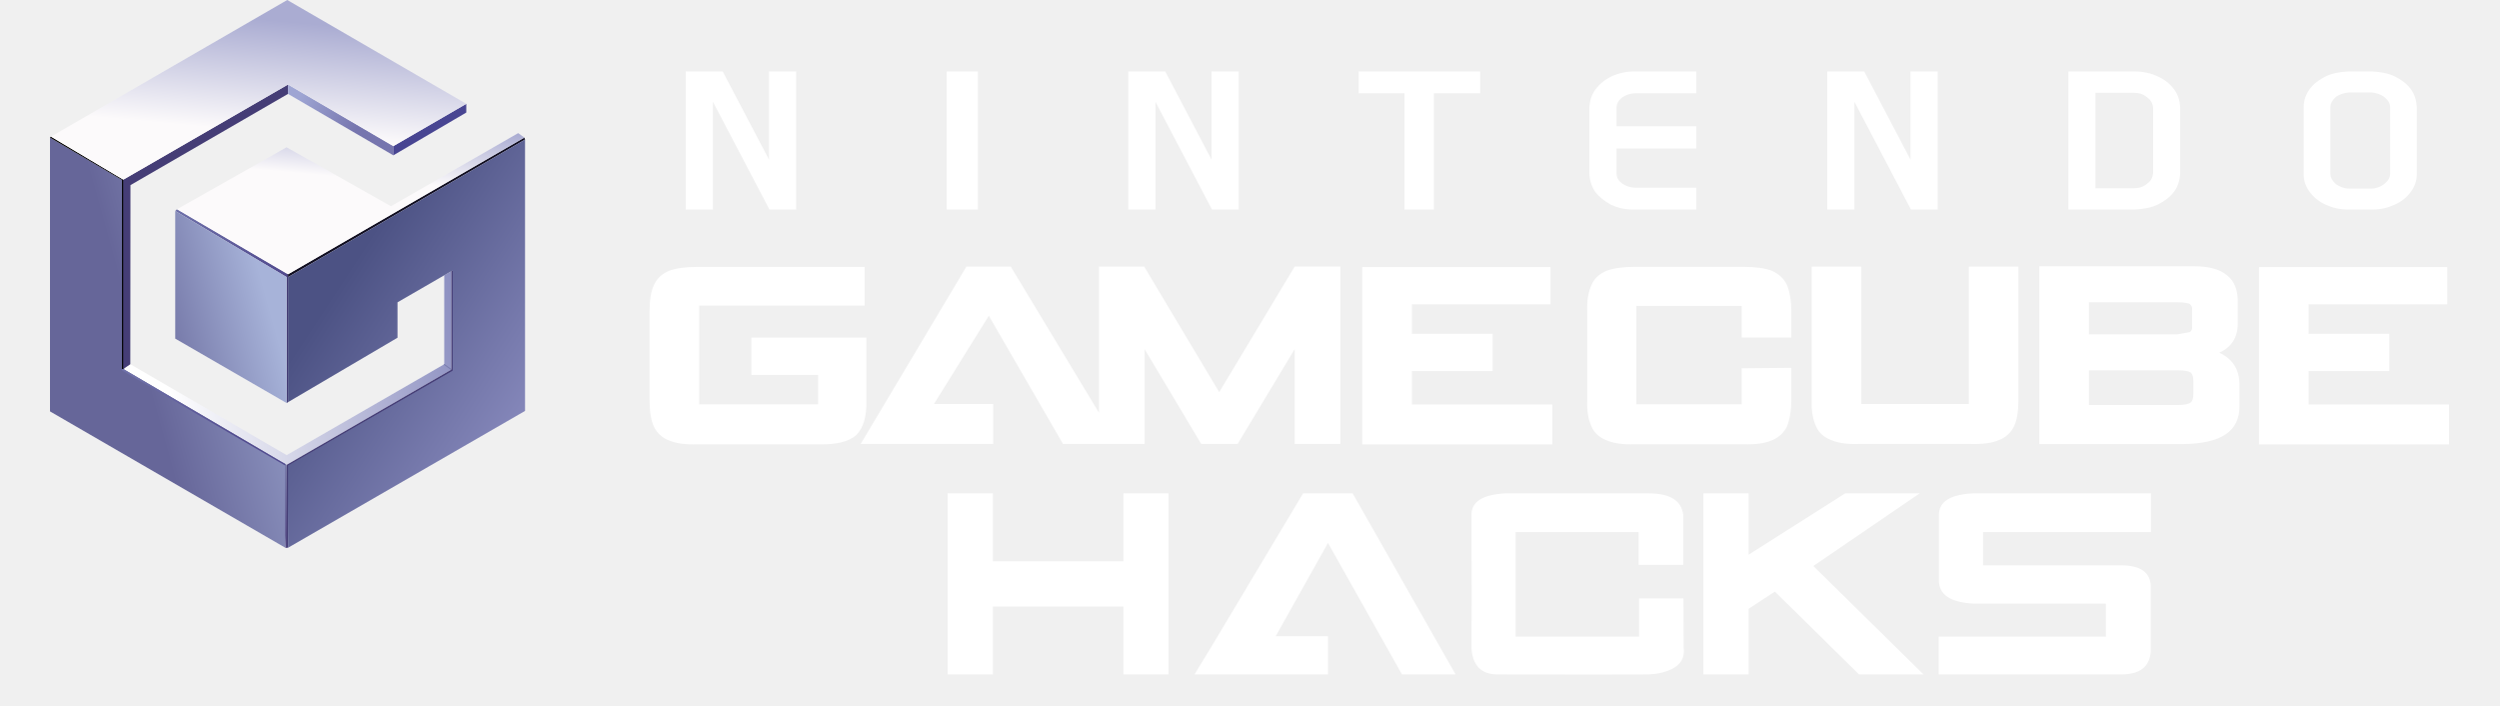
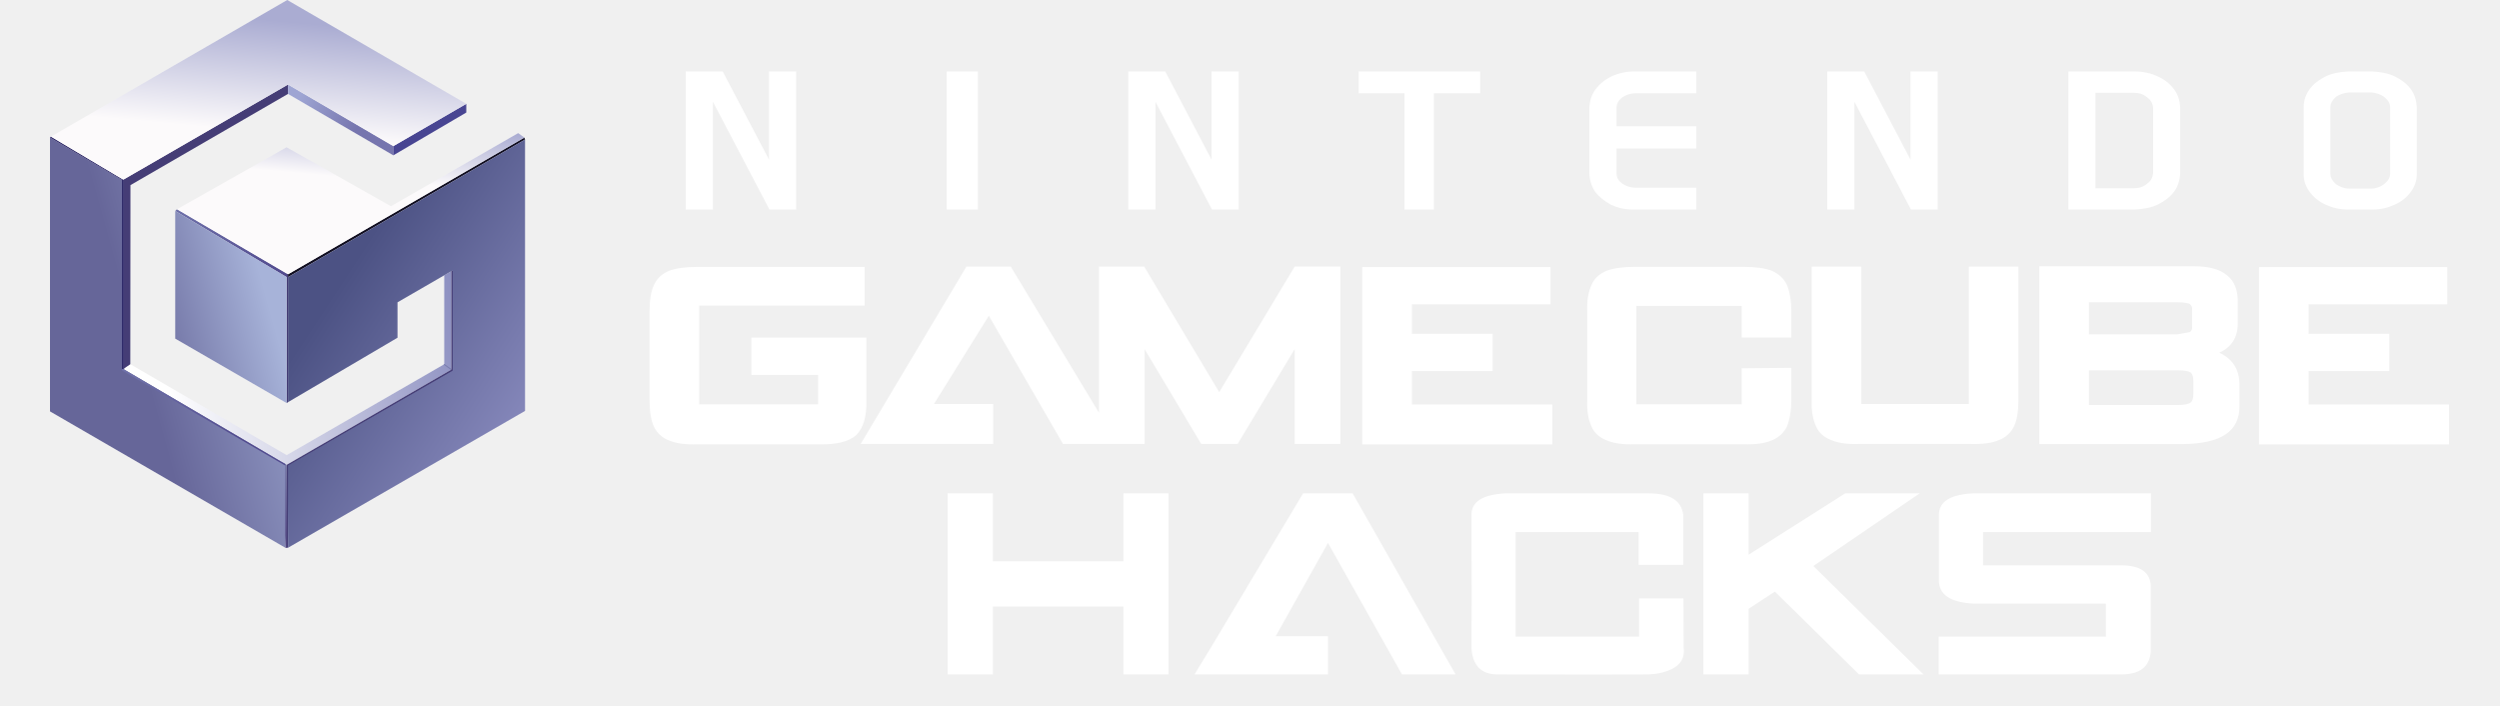
<svg xmlns="http://www.w3.org/2000/svg" width="567" height="160" xml:space="preserve" version="1.1" id="svg30">
-   <defs id="defs30">
-     <pattern id="EMFhbasepattern" patternUnits="userSpaceOnUse" width="6" height="6" x="0" y="0" />
-   </defs>
+   <defs id="defs30" />
  <linearGradient id="a" gradientUnits="userSpaceOnUse" x1="24.415" y1="564.872" x2="104.743" y2="551.509" gradientTransform="translate(11.337,-473.426)">
    <stop offset=".037" style="stop-color:#fff" id="stop1" />
    <stop offset=".896" style="stop-color:#898cbf" id="stop2" />
  </linearGradient>
  <linearGradient id="b" gradientUnits="userSpaceOnUse" x1="28.461" y1="68.837" x2="54.049" y2="68.837" gradientTransform="matrix(1,0,0,-1,11.297,123.99)">
    <stop offset="0" style="stop-color:#6e70a9" id="stop3" />
    <stop offset=".969" style="stop-color:#514a8e" id="stop4" />
  </linearGradient>
  <linearGradient id="c" gradientUnits="userSpaceOnUse" x1="53.857" y1="61.681" x2="54.185" y2="61.681" gradientTransform="matrix(1,0,0,-1,11.297,123.99)">
    <stop offset="0" style="stop-color:#6e70a9" id="stop5" />
    <stop offset=".969" style="stop-color:#514a8e" id="stop6" />
  </linearGradient>
  <linearGradient id="d" gradientUnits="userSpaceOnUse" x1="64.085" y1="540.326" x2="108.726" y2="569.631" gradientTransform="translate(11.337,-473.426)">
    <stop offset="0" style="stop-color:#4c5284" id="stop8" />
    <stop offset="1" style="stop-color:#8789bc" id="stop9" />
  </linearGradient>
  <linearGradient id="e" gradientUnits="userSpaceOnUse" x1="53.464" y1="596.999" x2="53.153" y2="577.096" gradientTransform="translate(11.337,-473.426)">
    <stop offset=".11" style="stop-color:#4c407e" id="stop10" />
    <stop offset=".89" style="stop-color:#669" id="stop11" />
    <stop offset="1" style="stop-color:#a7b3d9" id="stop12" />
    <stop offset="1" style="stop-color:#9ba5cd" id="stop13" />
  </linearGradient>
  <linearGradient id="f" gradientUnits="userSpaceOnUse" x1="4.824" y1="553.133" x2="66.026" y2="536.123" gradientTransform="translate(11.337,-473.426)">
    <stop offset=".233" style="stop-color:#669" id="stop15" />
    <stop offset=".724" style="stop-color:#a7b3d9" id="stop16" />
  </linearGradient>
  <linearGradient id="g" gradientUnits="userSpaceOnUse" x1="5.882" y1="556.931" x2="67.08" y2="539.924" gradientTransform="translate(11.337,-473.426)">
    <stop offset=".233" style="stop-color:#669" id="stop17" />
    <stop offset=".991" style="stop-color:#a7b3d9" id="stop18" />
  </linearGradient>
  <linearGradient id="h" gradientUnits="userSpaceOnUse" x1="19.586" y1="559.814" x2="43.921" y2="572.836" gradientTransform="translate(11.337,-473.426)">
    <stop offset="0" style="stop-color:#6e70a9" id="stop20" />
    <stop offset=".969" style="stop-color:#514a8e" id="stop21" />
  </linearGradient>
  <linearGradient id="i" gradientUnits="userSpaceOnUse" x1="55.735" y1="495.654" x2="71.185" y2="503.171" gradientTransform="translate(11.337,-473.426)">
    <stop offset=".037" style="stop-color:#9ea5d3" id="stop22" />
    <stop offset=".902" style="stop-color:#7675ae" id="stop23" />
  </linearGradient>
  <linearGradient id="j" gradientUnits="userSpaceOnUse" x1="0.219" y1="504.418" x2="0.219" y2="504.418" gradientTransform="translate(-0.005,-473.426)">
    <stop offset=".233" style="stop-color:#669" id="stop24" />
    <stop offset=".991" style="stop-color:#a7b3d9" id="stop25" />
  </linearGradient>
  <linearGradient id="k" gradientUnits="userSpaceOnUse" x1="49.386" y1="477.947" x2="45.741" y2="518.442" gradientTransform="translate(11.337,-473.426)">
    <stop offset="0" style="stop-color:#aaacd2" id="stop26" />
    <stop offset=".626" style="stop-color:#fcfafb" id="stop27" />
  </linearGradient>
  <linearGradient id="l" gradientUnits="userSpaceOnUse" x1="71.78" y1="473.265" x2="68.135" y2="513.761" gradientTransform="translate(11.337,-473.426)">
    <stop offset=".674" style="stop-color:#aaacd2" id="stop28" />
    <stop offset="1" style="stop-color:#fcfafb" id="stop29" />
  </linearGradient>
-   <g id="g1" transform="translate(11.342)">
-     <path fill="none" d="M 40.59,99.123 39.462,98.282" id="path1" transform="translate(-11.342)" />
-     <path fill="url(#a)" d="M 65.041,105.427 102.407,83.824 V 61.505 l -1.614,0.933 v 20.17 L 65.041,103.224 29.564,82.608 27.97,83.691 Z" id="path2" style="fill:url(#a)" transform="translate(-11.342)" />
-     <path fill="#7a7eae" d="M 100.793,82.608 V 82.52 l 1.614,1.165 v 0.139 l -0.102,0.076 -1.655,-1.21 z" id="path3" transform="translate(-11.342)" />
-     <path fill="url(#b)" d="m 40.156,47.455 -0.398,0.398 25.283,14.998 0.305,-0.646 z" id="path4" style="fill:url(#b)" transform="translate(-11.342)" />
-     <path fill="url(#c)" d="m 65.449,62.205 0.033,0.208 h -0.327 l 0.109,-0.208 z" id="path6" style="fill:url(#c)" transform="translate(-11.342)" />
-     <path fill="#120f22" d="m 65.346,62.205 53.623,-30.999 0.158,0.441 -53.781,31.204 z" id="path7" transform="translate(-11.342)" />
-     <path fill="#453d76" d="m 102.407,83.824 -37.366,21.603 -0.134,18.803 h 0.439 l 0.359,-18.501 37.219,-21.449 0.138,-22.968 h -0.655 z" id="path8" transform="translate(-11.342)" />
-     <path fill="url(#d)" d="m 65.346,105.573 37.357,-21.511 v -22.73 l -12.511,7.234 v 8.029 L 65.346,91.212 V 62.851 l 53.781,-31.204 v 61.55 L 65.346,124.23 Z" id="path9" style="fill:url(#d)" transform="translate(-11.342)" />
-     <path fill="url(#e)" d="m 64.744,124.23 h 0.297 v -18.803 l -1.057,-0.621 0.76,19.424" id="path13" style="fill:url(#e)" transform="translate(-11.342)" />
-     <path fill="#2d2868" d="m 27.884,40.703 0.229,0.194 0.091,42.635 -0.234,0.159 -0.142,-0.09 0.056,-42.898" id="path14" transform="translate(-11.342)" />
-     <path fill="#453d76" d="M 29.602,41.987 29.564,82.608 27.97,83.691 V 40.755 L 65.346,19.174 V 21.3 Z m 35.744,20.107 v 29.118 l -0.305,0.205 V 62.028 Z" id="path15" transform="translate(-11.342)" />
-     <path fill="url(#f)" d="M 39.758,76.802 65.041,91.417 V 62.851 L 39.758,47.853 Z" id="path16" style="fill:url(#f)" transform="translate(-11.342)" />
-     <path fill="url(#g)" d="M 11.342,93.302 64.744,124.23 V 105.251 L 27.97,83.691 V 40.964 L 11.342,31.206 Z" id="path18" style="fill:url(#g)" transform="translate(-11.342)" />
+   <path fill="none" d="M 40.59,99.123 39.462,98.282" id="path1" />
+   <path fill="url(#a)" d="M 65.041,105.427 102.407,83.824 V 61.505 l -1.614,0.933 v 20.17 L 65.041,103.224 29.564,82.608 27.97,83.691 Z" id="path2" style="fill:url(#a)" />
+   <path fill="#7a7eae" d="M 100.793,82.608 V 82.52 l 1.614,1.165 v 0.139 l -0.102,0.076 -1.655,-1.21 z" id="path3" />
+   <path fill="url(#b)" d="m 40.156,47.455 -0.398,0.398 25.283,14.998 0.305,-0.646 z" id="path4" style="fill:url(#b)" />
+   <path fill="url(#c)" d="m 65.449,62.205 0.033,0.208 h -0.327 l 0.109,-0.208 z" id="path6" style="fill:url(#c)" />
+   <path fill="#120f22" d="m 65.346,62.205 53.623,-30.999 0.158,0.441 -53.781,31.204 z" id="path7" />
+   <path fill="#453d76" d="m 102.407,83.824 -37.366,21.603 -0.134,18.803 h 0.439 l 0.359,-18.501 37.219,-21.449 0.138,-22.968 h -0.655 z" id="path8" />
+   <path fill="url(#d)" d="m 65.346,105.573 37.357,-21.511 v -22.73 l -12.511,7.234 v 8.029 L 65.346,91.212 V 62.851 l 53.781,-31.204 v 61.55 L 65.346,124.23 Z" id="path9" style="fill:url(#d)" />
+   <path fill="url(#e)" d="m 64.744,124.23 h 0.297 v -18.803 l -1.057,-0.621 0.76,19.424" id="path13" style="fill:url(#e)" />
+   <path fill="#2d2868" d="m 27.884,40.703 0.229,0.194 0.091,42.635 -0.234,0.159 -0.142,-0.09 0.056,-42.898" id="path14" />
+   <path fill="#453d76" d="M 29.602,41.987 29.564,82.608 27.97,83.691 V 40.755 L 65.346,19.174 V 21.3 Z m 35.744,20.107 v 29.118 l -0.305,0.205 V 62.028 Z" id="path15" />
+   <path fill="url(#f)" d="M 39.758,76.802 65.041,91.417 V 62.851 L 39.758,47.853 Z" id="path16" style="fill:url(#f)" />
+   <path fill="url(#g)" d="M 11.342,93.302 64.744,124.23 V 105.251 L 27.97,83.691 V 40.964 L 11.342,31.206 Z" id="path18" style="fill:url(#g)" />
+   <g fill="#2d2868" id="g20" transform="translate(11.342)">
    <path d="m 16.343,40.755 h 0.285 v 42.938 h -0.285 z" id="path19" />
    <path d="M 0.214,30.992 0,31.206 l 16.486,9.691 0.142,-0.142 z" id="path20" />
-     <path fill="url(#h)" d="m 64.744,105.251 v 0.352 L 27.685,84.015 v -0.324 h 0.285 z" id="path21" style="fill:url(#h)" transform="translate(-11.342)" />
-     <path fill="url(#i)" d="m 89.243,33.142 v 2.089 L 65.346,21.3 v -2.126 z" id="path23" style="fill:url(#i)" transform="translate(-11.342)" />
-     <path fill="#484592" d="m 89.243,35.231 16.553,-9.707 v -1.972 l -16.553,9.59 z" id="path24" transform="translate(-11.342)" />
-     <path fill="url(#k)" d="M 11.556,30.992 65.175,0 105.796,23.552 89.243,33.142 65.346,19.174 27.97,40.755 Z" id="path27" style="fill:url(#k)" transform="translate(-11.342)" />
-     <path fill="url(#l)" d="m 65.346,62.205 -25.19,-14.75 24.866,-14.046 23.689,13.372 28.863,-16.589 1.395,1.014 z" id="path29" style="fill:url(#l)" transform="translate(-11.342)" />
  </g>
-   <path style="font-size:51.333px;font-family:GAMECUBEN;-inkscape-font-specification:GAMECUBEN;text-align:center;text-anchor:middle;display:inline;fill:#ffffff" d="m 254.898,137.559 v 15.4 h 10.215 V 111.892 h -10.215 v 15.4 H 225.279 V 111.892 h -10.267 v 41.067 h 10.267 v -15.4 z m 63.197,15.4 -16.786,-29.825 -11.858,21.149 h 11.858 v 8.675 h -30.287 l 3.696,-6.057 20.944,-35.009 h 11.242 l 23.357,41.067 z m 53.701,-32.289 h -27.925 v 23.716 h 28.028 v -8.675 h 10.061 l 0.051,11.242 c 0.308,2.498 -0.941,4.244 -3.747,5.236 -1.198,0.445 -2.635,0.702 -4.312,0.77 -4.38,0.034 -15.759,0.034 -34.137,0 -3.696,0 -5.681,-1.985 -5.955,-5.955 0.068,-4.996 0.068,-15.075 0,-30.235 0,-3.012 2.601,-4.637 7.803,-4.877 h 32.34 c 4.894,0 7.529,1.626 7.905,4.877 v 11.345 h -10.113 z m 24.954,17.402 5.955,-3.901 19.096,18.788 H 436.431 L 411.431,128.37 435.558,111.892 h -16.889 l -21.919,13.911 V 111.892 H 386.483 v 41.067 h 10.267 z m 84.552,14.887 H 439.876 v -8.573 h 37.935 v -7.495 H 447.73 c -5.202,-0.274 -7.803,-2.019 -7.803,-5.236 v -14.887 c 0,-3.012 2.601,-4.637 7.803,-4.877 h 40.297 v 8.778 h -38.089 v 7.546 h 31.313 c 4.175,0 6.417,1.437 6.725,4.312 v 15.4 c -0.308,3.354 -2.532,5.031 -6.673,5.031 z" id="text30" aria-label="HACKS" />
-   <path d="m 384.862,21.158 v -4.949 h -14.143 c -1.816,0 -3.533,0.404 -5.054,1.11 -1.513,0.71 -2.726,1.718 -3.634,2.932 -0.908,1.209 -1.314,2.529 -1.416,4.04 v 15.252 c 0.1,1.417 0.508,2.729 1.313,3.944 0.912,1.21 2.121,2.116 3.537,2.924 1.516,0.71 3.127,1.115 5.053,1.115 h 14.34 v -4.949 h -13.739 a 5.319,5.319 0 0 1 -3.022,-0.911 c -0.815,-0.604 -1.318,-1.312 -1.318,-2.319 V 33.69 h 18.082 v -5.053 h -18.082 v -4.142 c 0,-1.013 0.503,-1.817 1.318,-2.427 a 5.31,5.31 0 0 1 3.022,-0.91 h 13.739 m 84.436,-4.948 v 31.317 h 15.102 c 1.916,-0.098 3.625,-0.405 5.139,-1.107 1.609,-0.804 2.818,-1.712 3.723,-2.921 0.908,-1.203 1.307,-2.615 1.408,-4.127 V 24.266 c -0.102,-1.507 -0.5,-2.821 -1.408,-4.028 -0.904,-1.208 -2.111,-2.213 -3.723,-2.921 -1.514,-0.705 -3.225,-1.107 -5.139,-1.107 z m 17.826,5.842 c 0.898,0.604 1.303,1.407 1.404,2.418 v 14.803 c -0.104,1.006 -0.506,1.812 -1.404,2.416 -0.809,0.703 -1.82,1.005 -2.928,1.005 h -8.758 V 21.046 h 8.758 c 1.108,0 2.119,0.301 2.928,1.006 m 56.18,-4.75 c -1.488,-0.692 -3.172,-0.993 -5.053,-1.093 h -5.453 c -1.885,0.099 -3.566,0.4 -5.057,1.093 -1.584,0.794 -2.775,1.68 -3.666,2.874 -0.895,1.186 -1.389,2.576 -1.389,4.063 v 15.359 c 0,1.486 0.494,2.777 1.389,3.967 0.891,1.19 2.082,2.179 3.666,2.874 1.49,0.693 3.172,1.089 5.057,1.089 h 5.453 c 1.881,0 3.563,-0.396 5.053,-1.089 1.584,-0.694 2.773,-1.684 3.666,-2.874 0.893,-1.191 1.387,-2.577 1.387,-3.967 v -15.36 c -0.096,-1.487 -0.494,-2.877 -1.387,-4.063 -0.893,-1.194 -2.082,-2.08 -3.666,-2.873 z m -2.379,4.656 c 0.891,0.694 1.387,1.484 1.387,2.382 v 15.059 c 0,0.892 -0.496,1.686 -1.387,2.379 -0.793,0.597 -1.787,0.994 -2.873,0.994 h -5.055 c -1.094,0 -2.084,-0.396 -2.977,-0.994 -0.789,-0.694 -1.285,-1.487 -1.285,-2.379 V 24.34 c 0,-0.897 0.496,-1.688 1.285,-2.382 0.893,-0.596 1.883,-0.893 2.977,-0.992 h 5.055 c 1.087,0.101 2.08,0.397 2.873,0.992 M 180.643,16.21 H 174.48 V 36.213 L 163.976,16.21 h -8.385 v 31.317 h 6.163 V 23.083 l 12.828,24.444 h 6.061 V 16.21 m 100.41,0 H 274.89 V 36.213 L 264.385,16.21 H 256 v 31.317 h 6.163 V 23.083 l 12.828,24.444 h 6.062 V 16.21 m 158.588,0 h -6.162 V 36.213 L 422.975,16.21 h -8.387 v 31.317 h 6.163 V 23.083 l 12.828,24.444 h 6.062 V 16.21 M 221.868,47.527 V 16.21 h -7.07 v 31.317 h 7.07 M 308.264,16.21 v 4.949 h 10.401 v 26.369 h 6.671 v -26.37 h 10.504 v -4.949 h -27.578 m 247,52.821 v -8.463 h -42.717 v 40.229 h 43.113 v -9.062 h -31.855 v -7.57 h 18.316 V 75.707 H 523.803 V 69.03 h 31.459 m -47.546,-0.275 c 0.096,-2.785 -0.697,-4.977 -2.393,-6.274 -1.596,-1.394 -4.08,-2.09 -7.467,-2.09 h -35.148 v 40.325 h 32.658 c 8.563,-0.099 12.744,-2.887 12.744,-8.562 v -4.883 c 0,-3.382 -1.492,-5.87 -4.582,-7.262 2.789,-1.298 4.188,-3.487 4.188,-6.576 z m -10.854,0.2 c 0.398,0.399 0.602,0.8 0.496,1.396 v 3.685 c 0.104,0.495 -0.098,0.995 -0.496,1.293 l -2.795,0.495 H 473.96 v -7.266 h 20.107 c 1.502,0 2.496,0.199 2.795,0.397 z m -22.902,22.9 v -7.867 h 20.211 c 1.496,0 2.393,0.201 2.889,0.5 0.402,0.401 0.596,0.998 0.596,1.993 v 2.886 c 0,0.897 -0.191,1.594 -0.596,1.891 -0.496,0.4 -1.393,0.597 -2.889,0.597 H 473.96 M 457.956,60.458 h -11.25 V 91.625 H 422.31 V 60.458 h -11.248 v 30.271 c -0.106,2.486 0.295,4.484 0.99,5.975 0.6,1.395 1.797,2.49 3.389,3.089 1.597,0.695 3.684,0.993 6.47,0.896 h 25.093 c 2.789,0.097 4.977,-0.201 6.57,-0.896 1.59,-0.599 2.689,-1.694 3.389,-3.089 0.695,-1.491 0.996,-3.487 0.996,-5.975 V 60.458 m -52.527,4.149 c -0.705,-1.489 -1.896,-2.488 -3.388,-3.186 -1.596,-0.602 -3.784,-0.898 -6.473,-0.898 H 370.98 c -2.789,0 -4.881,0.298 -6.478,0.898 -1.591,0.697 -2.786,1.696 -3.382,3.186 -0.697,1.494 -1.096,3.484 -0.993,5.974 v 20.214 c -0.103,2.484 0.296,4.48 0.993,5.971 0.596,1.396 1.791,2.491 3.382,3.093 1.597,0.693 3.688,0.991 6.478,0.893 h 24.592 c 2.688,0.098 4.877,-0.199 6.473,-0.893 a 6.48,6.48 0 0 0 3.387,-3.093 c 0.597,-1.489 0.996,-3.485 0.996,-5.971 v -7.371 l -11.256,0.105 v 8.162 H 371.279 V 69.39 h 23.893 v 7.165 h 11.256 v -5.974 c 0,-2.585 -0.399,-4.574 -0.996,-5.974 m -53.629,4.423 v -8.463 h -42.718 v 40.229 h 43.116 V 91.734 H 320.34 v -7.57 h 18.321 V 75.707 H 320.34 V 69.03 h 31.463 m -58.05,-8.572 -17.127,28.48 -17.025,-28.48 H 249.347 V 93.617 L 229.331,60.458 h -10.056 l -23.994,40.228 h 30.068 v -9.061 h -13.442 l 12.447,-20.013 16.828,29.072 h 18.519 V 79.179 l 12.842,21.505 h 8.266 l 12.942,-21.505 v 21.505 h 10.354 V 60.457 h -10.354 m -97.579,8.85 v -8.77 h -37.938 c -2.685,0 -4.879,0.3 -6.474,0.899 -1.59,0.696 -2.686,1.698 -3.381,3.187 -0.7,1.493 -0.998,3.483 -0.998,5.975 v 20.21 c 0,2.486 0.298,4.483 0.998,5.975 0.696,1.395 1.792,2.49 3.381,3.091 1.594,0.692 3.789,0.991 6.474,0.895 h 27.584 c 3.978,0.097 6.768,-0.599 8.458,-2.091 1.595,-1.595 2.391,-4.183 2.294,-7.868 V 76.57 h -26.088 v 8.47 h 15.135 v 6.667 h -26.985 v -22.4 h 37.54" id="path30" style="fill:#ffffff" />
+   <path fill="url(#h)" d="m 64.744,105.251 v 0.352 L 27.685,84.015 v -0.324 h 0.285 z" id="path21" style="fill:url(#h)" />
+   <path fill="url(#i)" d="m 89.243,33.142 v 2.089 L 65.346,21.3 v -2.126 z" id="path23" style="fill:url(#i)" />
+   <path fill="#484592" d="m 89.243,35.231 16.553,-9.707 v -1.972 l -16.553,9.59 z" id="path24" />
+   <path fill="url(#k)" d="M 11.556,30.992 65.175,0 105.796,23.552 89.243,33.142 65.346,19.174 27.97,40.755 Z" id="path27" style="fill:url(#k)" />
+   <path fill="url(#l)" d="m 65.346,62.205 -25.19,-14.75 24.866,-14.046 23.689,13.372 28.863,-16.589 1.395,1.014 z" id="path29" style="fill:url(#l)" />
+   <g id="g30" style="fill:#ffffff">
+     <path d="m 384.862,21.158 v -4.949 h -14.143 c -1.816,0 -3.533,0.404 -5.054,1.11 -1.513,0.71 -2.726,1.718 -3.634,2.932 -0.908,1.209 -1.314,2.529 -1.416,4.04 v 15.252 c 0.1,1.417 0.508,2.729 1.313,3.944 0.912,1.21 2.121,2.116 3.537,2.924 1.516,0.71 3.127,1.115 5.053,1.115 h 14.34 v -4.949 h -13.739 a 5.319,5.319 0 0 1 -3.022,-0.911 c -0.815,-0.604 -1.318,-1.312 -1.318,-2.319 V 33.69 h 18.082 v -5.053 h -18.082 v -4.142 c 0,-1.013 0.503,-1.817 1.318,-2.427 a 5.31,5.31 0 0 1 3.022,-0.91 h 13.739 m 84.436,-4.948 v 31.317 h 15.102 c 1.916,-0.098 3.625,-0.405 5.139,-1.107 1.609,-0.804 2.818,-1.712 3.723,-2.921 0.908,-1.203 1.307,-2.615 1.408,-4.127 V 24.266 c -0.102,-1.507 -0.5,-2.821 -1.408,-4.028 -0.904,-1.208 -2.111,-2.213 -3.723,-2.921 -1.514,-0.705 -3.225,-1.107 -5.139,-1.107 z m 17.826,5.842 c 0.898,0.604 1.303,1.407 1.404,2.418 v 14.803 c -0.104,1.006 -0.506,1.812 -1.404,2.416 -0.809,0.703 -1.82,1.005 -2.928,1.005 h -8.758 V 21.046 h 8.758 c 1.108,0 2.119,0.301 2.928,1.006 m 56.18,-4.75 c -1.488,-0.692 -3.172,-0.993 -5.053,-1.093 h -5.453 c -1.885,0.099 -3.566,0.4 -5.057,1.093 -1.584,0.794 -2.775,1.68 -3.666,2.874 -0.895,1.186 -1.389,2.576 -1.389,4.063 v 15.359 c 0,1.486 0.494,2.777 1.389,3.967 0.891,1.19 2.082,2.179 3.666,2.874 1.49,0.693 3.172,1.089 5.057,1.089 h 5.453 c 1.881,0 3.563,-0.396 5.053,-1.089 1.584,-0.694 2.773,-1.684 3.666,-2.874 0.893,-1.191 1.387,-2.577 1.387,-3.967 v -15.36 c -0.096,-1.487 -0.494,-2.877 -1.387,-4.063 -0.893,-1.194 -2.082,-2.08 -3.666,-2.873 z m -2.379,4.656 c 0.891,0.694 1.387,1.484 1.387,2.382 v 15.059 c 0,0.892 -0.496,1.686 -1.387,2.379 -0.793,0.597 -1.787,0.994 -2.873,0.994 h -5.055 c -1.094,0 -2.084,-0.396 -2.977,-0.994 -0.789,-0.694 -1.285,-1.487 -1.285,-2.379 V 24.34 c 0,-0.897 0.496,-1.688 1.285,-2.382 0.893,-0.596 1.883,-0.893 2.977,-0.992 h 5.055 c 1.087,0.101 2.08,0.397 2.873,0.992 M 180.643,16.21 H 174.48 V 36.213 L 163.976,16.21 h -8.385 v 31.317 h 6.163 V 23.083 l 12.828,24.444 h 6.061 V 16.21 m 100.41,0 H 274.89 V 36.213 L 264.385,16.21 H 256 v 31.317 h 6.163 V 23.083 l 12.828,24.444 h 6.062 V 16.21 m 158.588,0 h -6.162 V 36.213 L 422.975,16.21 h -8.387 v 31.317 h 6.163 V 23.083 l 12.828,24.444 h 6.062 V 16.21 M 221.868,47.527 V 16.21 h -7.07 v 31.317 h 7.07 M 308.264,16.21 v 4.949 h 10.401 v 26.369 h 6.671 v -26.37 h 10.504 v -4.949 h -27.578 m 247,52.821 v -8.463 h -42.717 v 40.229 h 43.113 v -9.062 h -31.855 v -7.57 h 18.316 V 75.707 H 523.803 V 69.03 h 31.459 m -47.546,-0.275 c 0.096,-2.785 -0.697,-4.977 -2.393,-6.274 -1.596,-1.394 -4.08,-2.09 -7.467,-2.09 h -35.148 v 40.325 h 32.658 c 8.563,-0.099 12.744,-2.887 12.744,-8.562 v -4.883 c 0,-3.382 -1.492,-5.87 -4.582,-7.262 2.789,-1.298 4.188,-3.487 4.188,-6.576 z m -10.854,0.2 c 0.398,0.399 0.602,0.8 0.496,1.396 v 3.685 c 0.104,0.495 -0.098,0.995 -0.496,1.293 l -2.795,0.495 H 473.96 v -7.266 h 20.107 c 1.502,0 2.496,0.199 2.795,0.397 z m -22.902,22.9 v -7.867 h 20.211 c 1.496,0 2.393,0.201 2.889,0.5 0.402,0.401 0.596,0.998 0.596,1.993 v 2.886 c 0,0.897 -0.191,1.594 -0.596,1.891 -0.496,0.4 -1.393,0.597 -2.889,0.597 H 473.96 M 457.956,60.458 h -11.25 V 91.625 H 422.31 V 60.458 h -11.248 v 30.271 c -0.106,2.486 0.295,4.484 0.99,5.975 0.6,1.395 1.797,2.49 3.389,3.089 1.597,0.695 3.684,0.993 6.47,0.896 h 25.093 c 2.789,0.097 4.977,-0.201 6.57,-0.896 1.59,-0.599 2.689,-1.694 3.389,-3.089 0.695,-1.491 0.996,-3.487 0.996,-5.975 V 60.458 m -52.527,4.149 c -0.705,-1.489 -1.896,-2.488 -3.388,-3.186 -1.596,-0.602 -3.784,-0.898 -6.473,-0.898 H 370.98 c -2.789,0 -4.881,0.298 -6.478,0.898 -1.591,0.697 -2.786,1.696 -3.382,3.186 -0.697,1.494 -1.096,3.484 -0.993,5.974 v 20.214 c -0.103,2.484 0.296,4.48 0.993,5.971 0.596,1.396 1.791,2.491 3.382,3.093 1.597,0.693 3.688,0.991 6.478,0.893 h 24.592 c 2.688,0.098 4.877,-0.199 6.473,-0.893 a 6.48,6.48 0 0 0 3.387,-3.093 c 0.597,-1.489 0.996,-3.485 0.996,-5.971 v -7.371 l -11.256,0.105 v 8.162 H 371.279 V 69.39 h 23.893 v 7.165 h 11.256 v -5.974 c 0,-2.585 -0.399,-4.574 -0.996,-5.974 m -53.629,4.423 v -8.463 h -42.718 v 40.229 h 43.116 V 91.734 H 320.34 v -7.57 h 18.321 V 75.707 H 320.34 V 69.03 h 31.463 m -58.05,-8.572 -17.127,28.48 -17.025,-28.48 H 249.347 V 93.617 L 229.331,60.458 h -10.056 l -23.994,40.228 h 30.068 v -9.061 h -13.442 l 12.447,-20.013 16.828,29.072 h 18.519 V 79.179 l 12.842,21.505 h 8.266 l 12.942,-21.505 v 21.505 h 10.354 V 60.457 h -10.354 m -97.579,8.85 v -8.77 h -37.938 c -2.685,0 -4.879,0.3 -6.474,0.899 -1.59,0.696 -2.686,1.698 -3.381,3.187 -0.7,1.493 -0.998,3.483 -0.998,5.975 v 20.21 c 0,2.486 0.298,4.483 0.998,5.975 0.696,1.395 1.792,2.49 3.381,3.091 1.594,0.692 3.789,0.991 6.474,0.895 h 27.584 c 3.978,0.097 6.768,-0.599 8.458,-2.091 1.595,-1.595 2.391,-4.183 2.294,-7.868 V 76.57 h -26.088 v 8.47 h 15.135 v 6.667 h -26.985 v -22.4 h 37.54" id="path30" style="fill:#ffffff" />
+   </g>
+   <path style="font-size:51.333px;font-family:GAMECUBEN;-inkscape-font-specification:GAMECUBEN;text-align:center;text-anchor:middle;fill:#ffffff" d="m 254.898,137.559 v 15.4 h 10.215 v -41.067 h -10.215 v 15.4 h -29.619 v -15.4 h -10.267 v 41.067 h 10.267 V 137.559 Z m 63.197,15.4 -16.786,-29.825 -11.858,21.149 h 11.858 v 8.675 h -30.287 l 3.696,-6.057 20.944,-35.009 h 11.242 l 23.357,41.067 z m 53.701,-32.289 h -27.925 v 23.716 h 28.028 v -8.675 h 10.061 l 0.051,11.242 c 0.308,2.498 -0.941,4.244 -3.747,5.236 -1.198,0.445 -2.635,0.702 -4.312,0.77 -4.38,0.034 -15.759,0.034 -34.137,0 -3.696,0 -5.681,-1.985 -5.955,-5.955 0.068,-4.996 0.068,-15.075 0,-30.235 0,-3.012 2.601,-4.637 7.803,-4.877 h 32.34 c 4.894,0 7.529,1.626 7.905,4.877 v 11.345 h -10.113 z m 24.954,17.402 5.955,-3.901 19.096,18.788 h 14.63 l -24.999,-24.589 24.127,-16.478 h -16.889 l -21.919,13.911 V 111.892 H 386.483 v 41.067 h 10.267 z m 84.552,14.887 H 439.876 v -8.573 h 37.935 v -7.495 H 447.73 c -5.202,-0.274 -7.803,-2.019 -7.803,-5.236 v -14.887 c 0,-3.012 2.601,-4.637 7.803,-4.877 h 40.297 v 8.778 h -38.089 v 7.546 h 31.313 c 4.175,0 6.417,1.437 6.725,4.312 v 15.4 c -0.308,3.354 -2.532,5.031 -6.673,5.031 z" id="text30" aria-label="HACKS" />
</svg>
